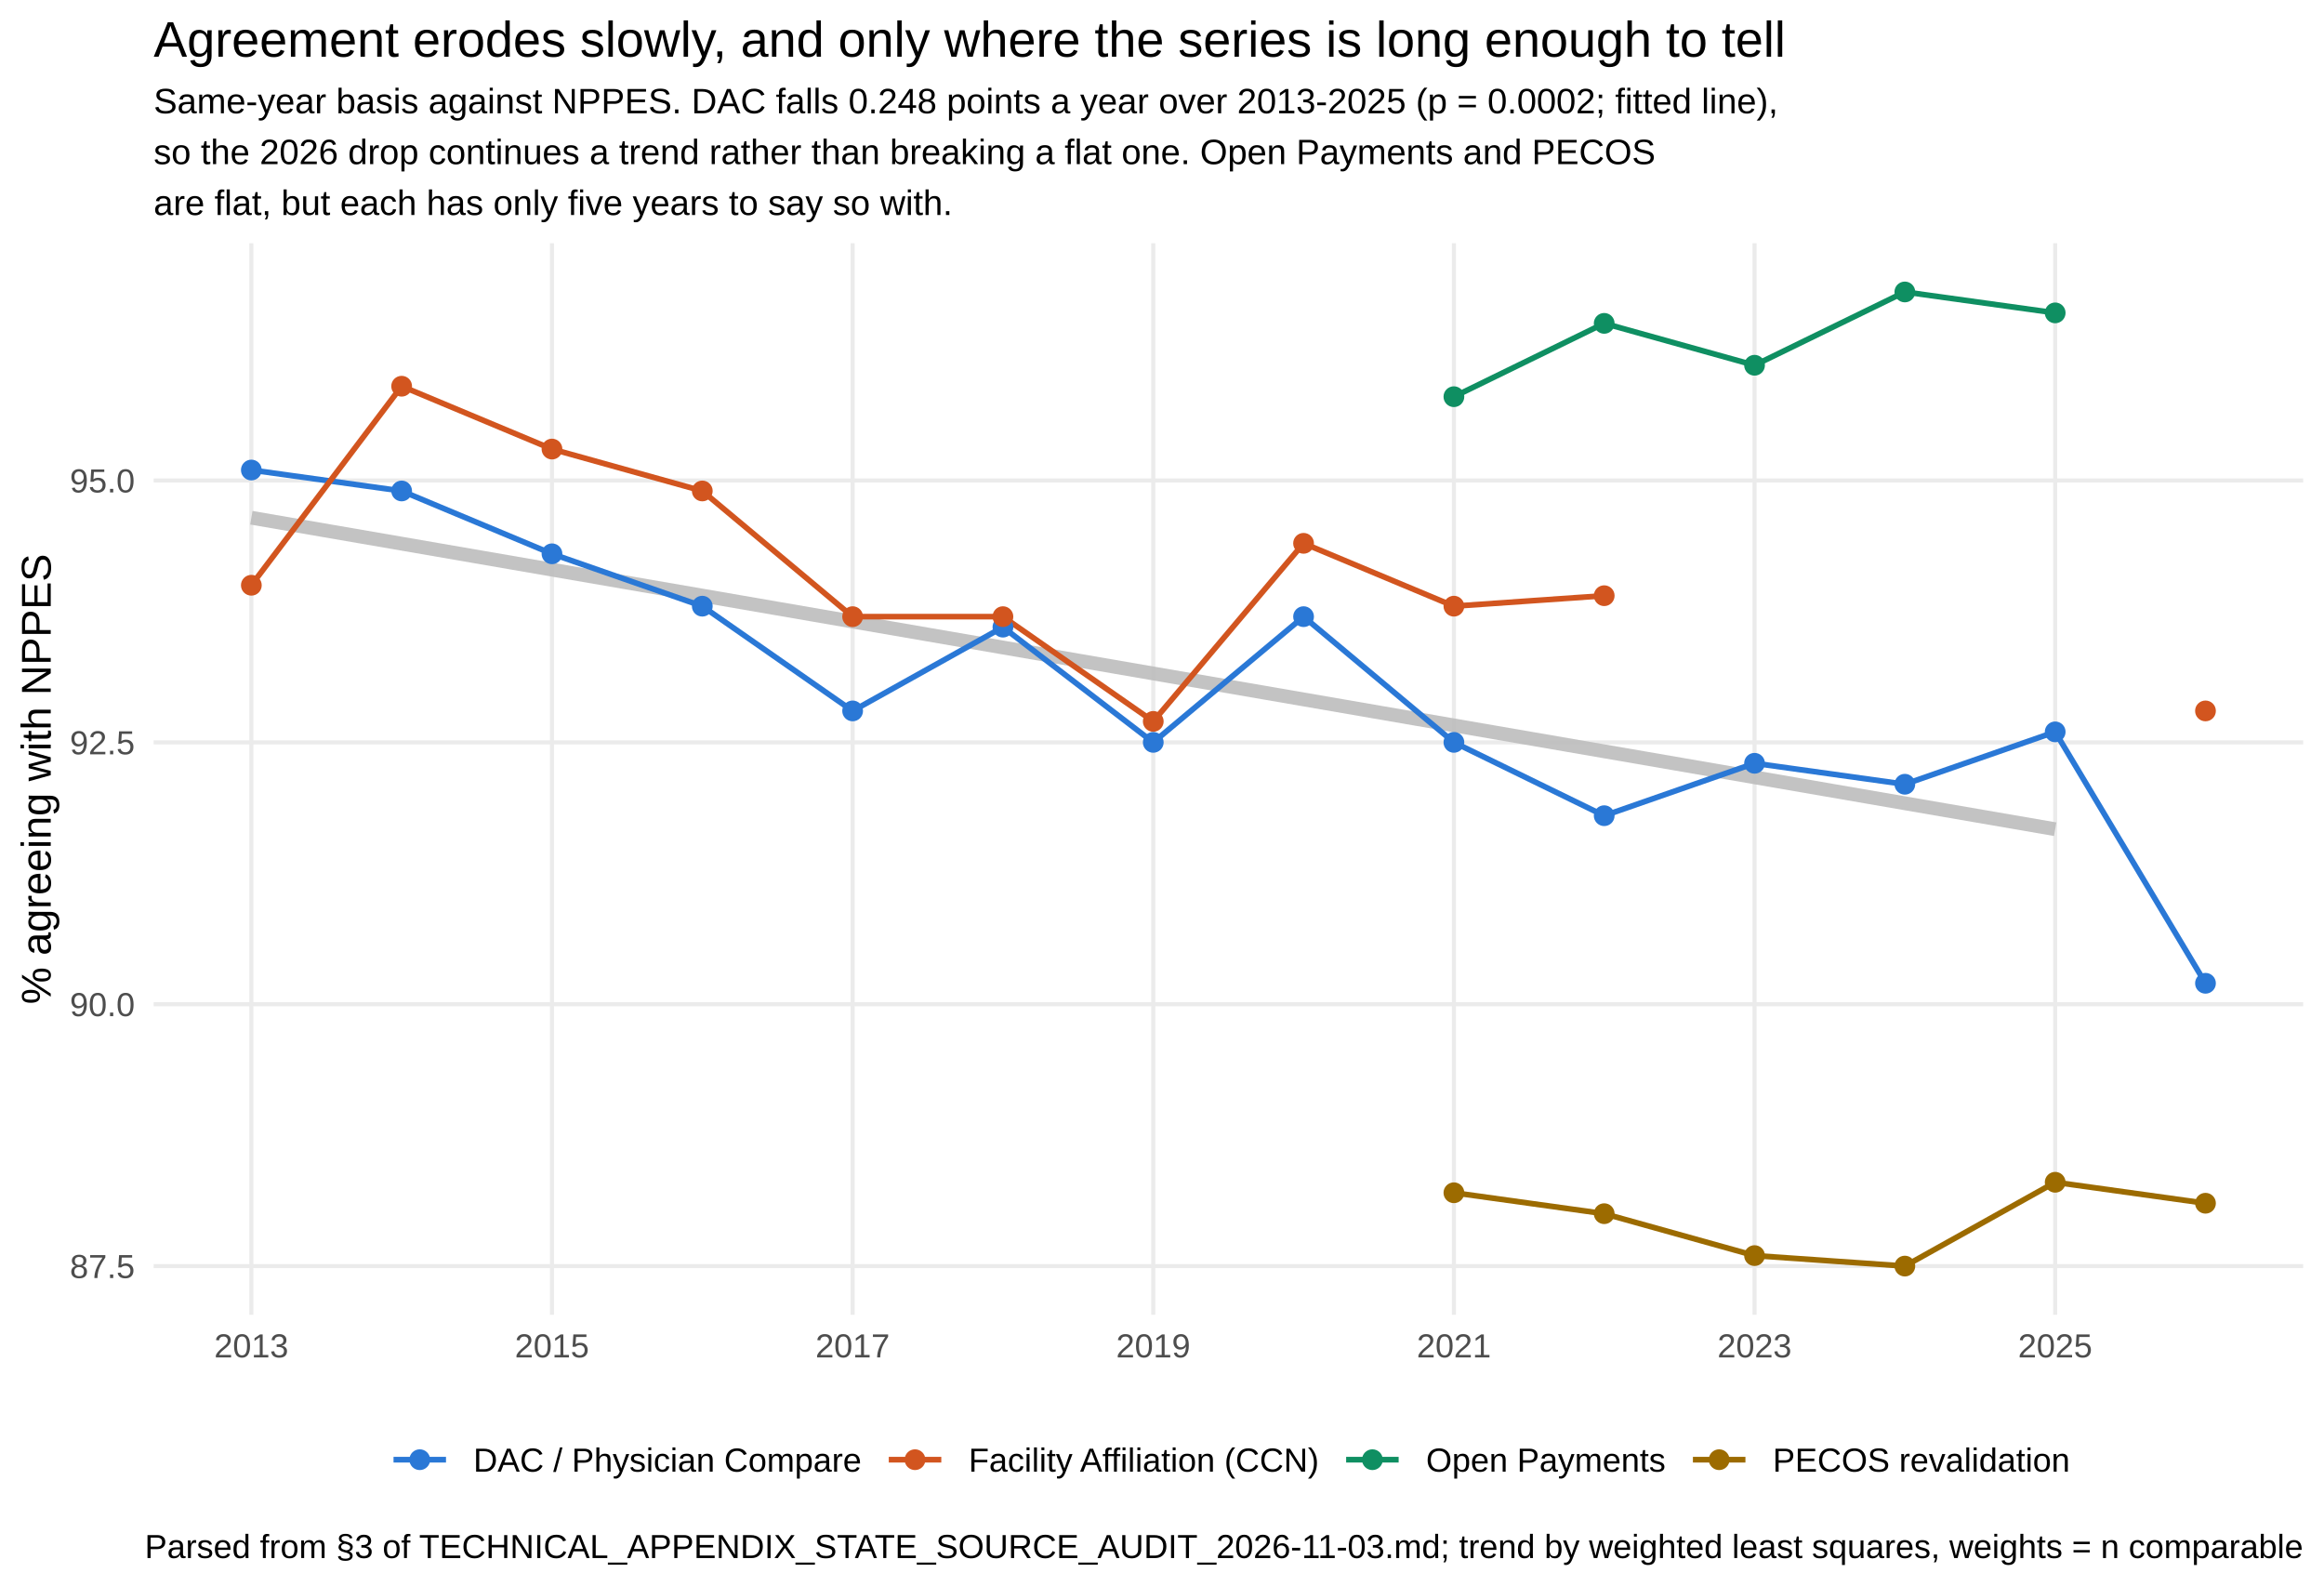
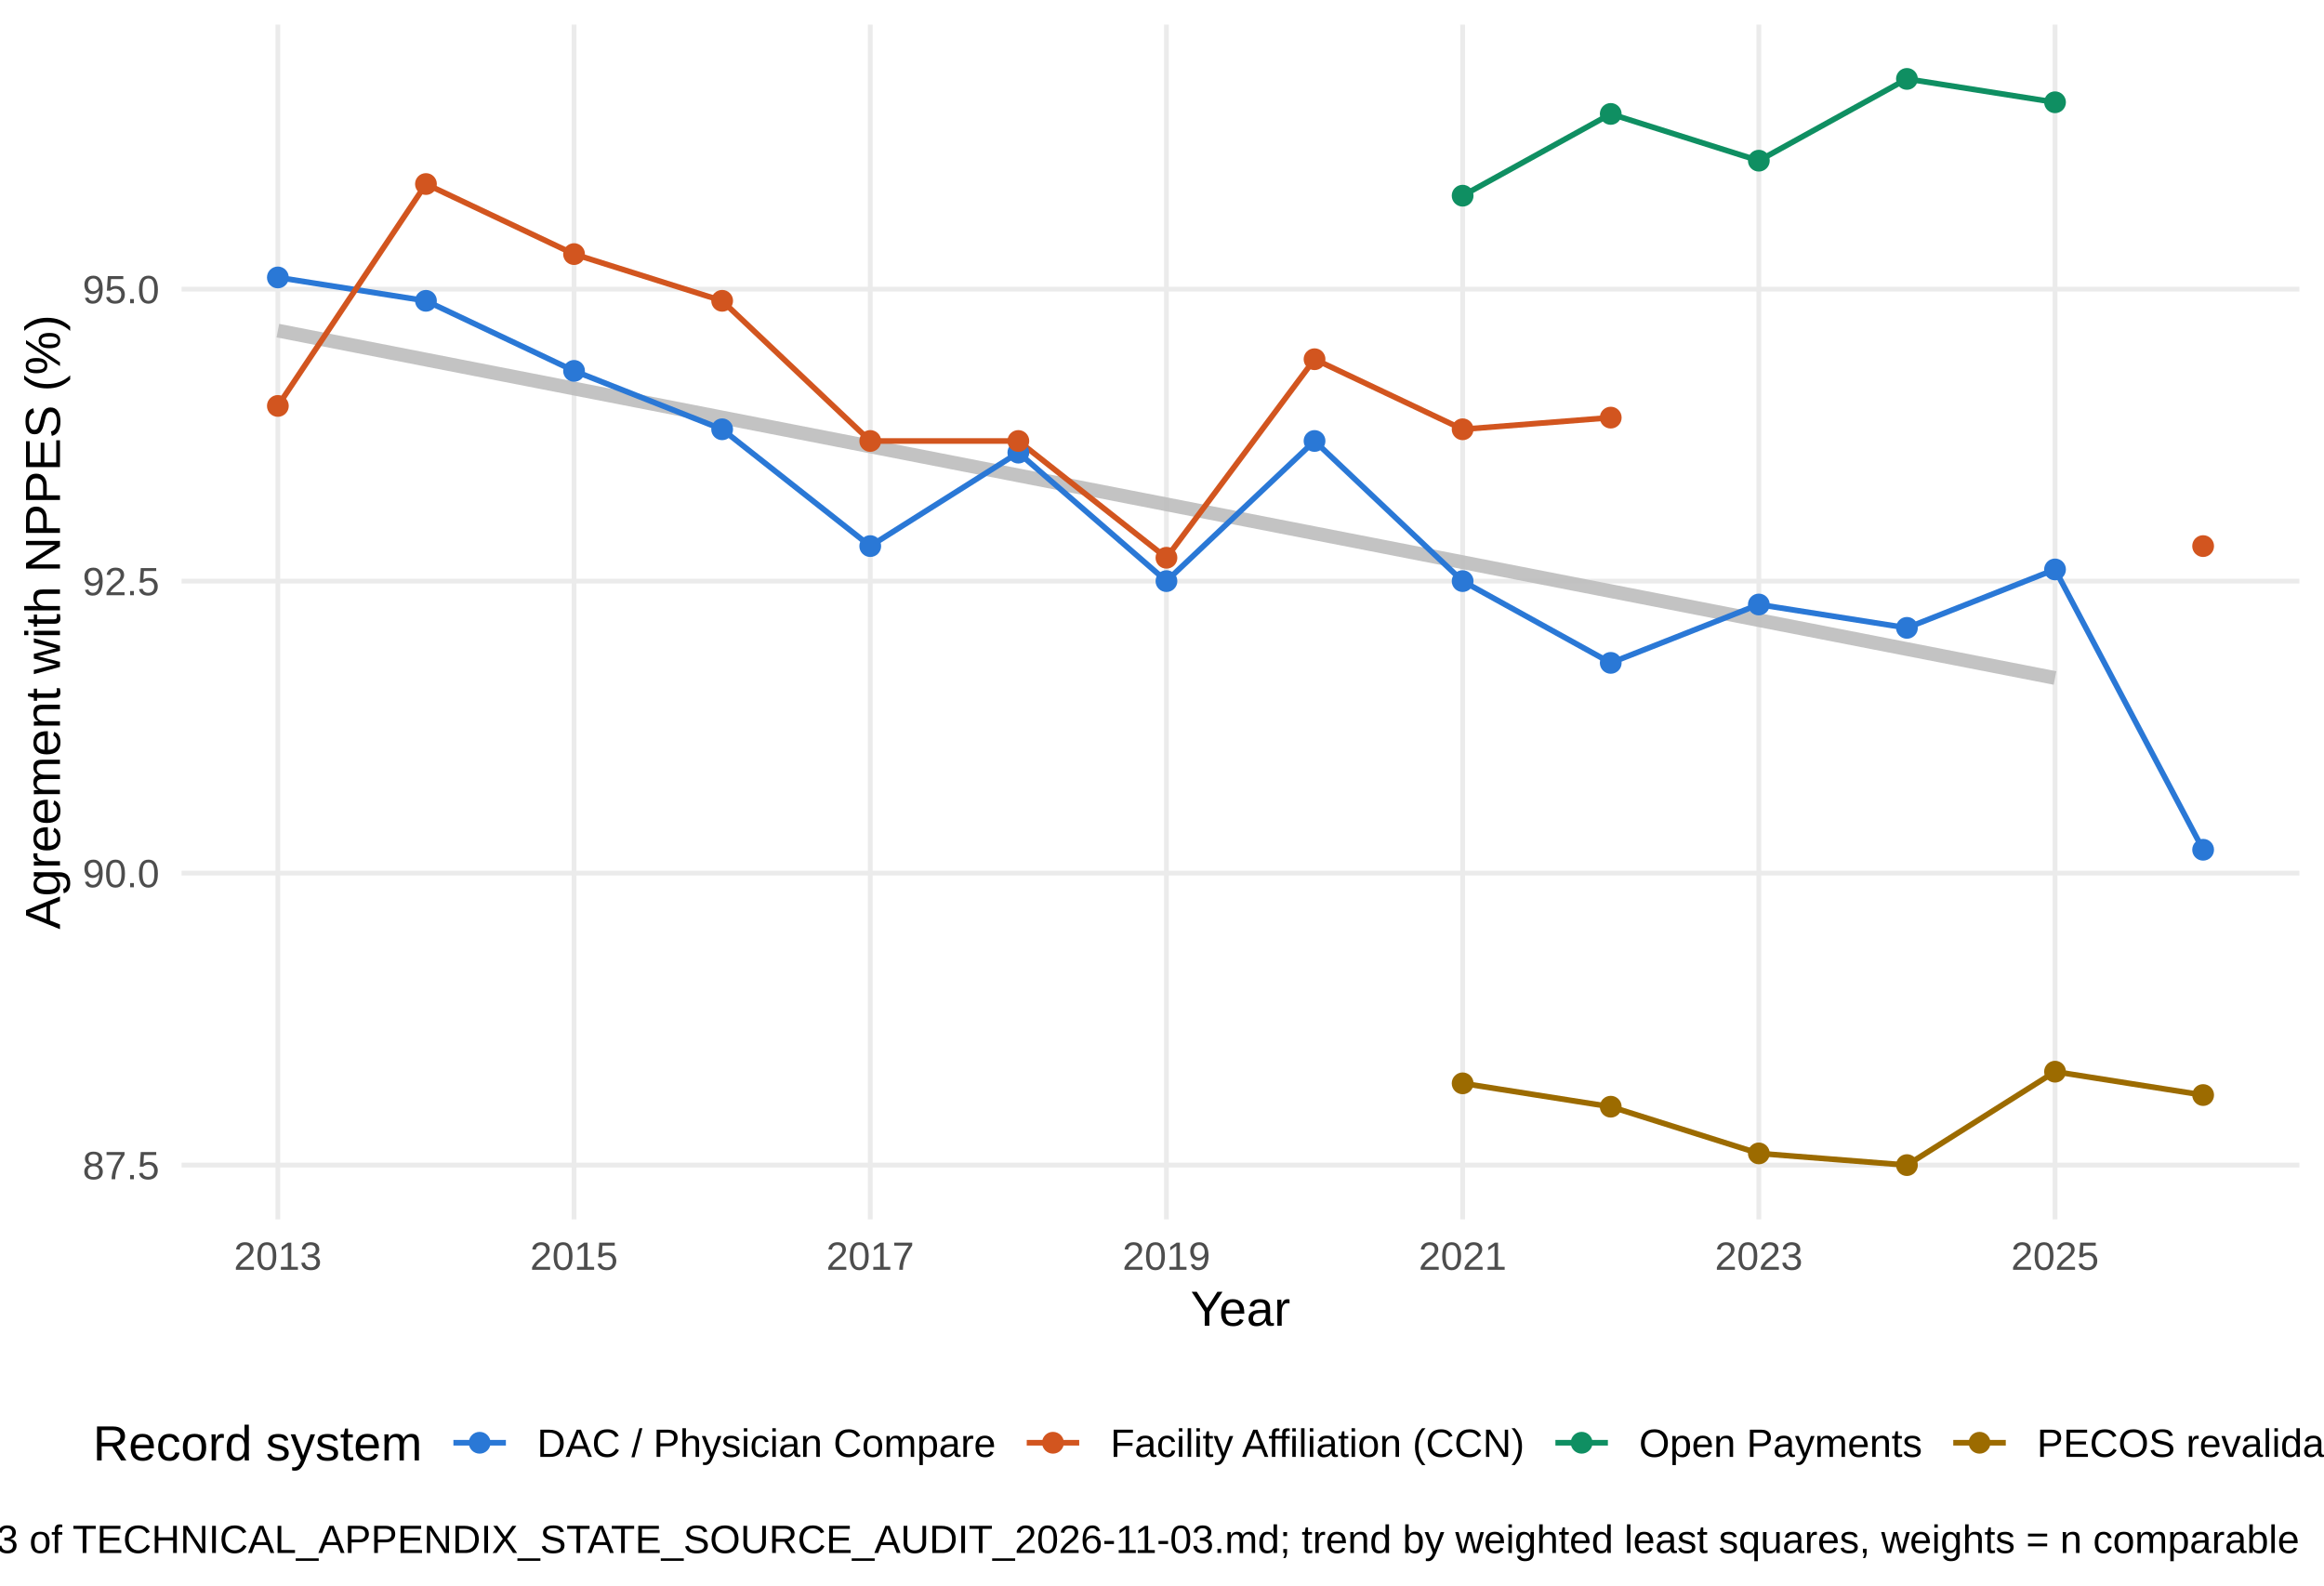
<svg xmlns="http://www.w3.org/2000/svg" width="612.00pt" height="417.60pt" viewBox="0 0 612.00 417.60">
  <g class="svglite">
    <defs>
      <style type="text/css">
    .svglite line, .svglite polyline, .svglite polygon, .svglite path, .svglite rect, .svglite circle {
      fill: none;
      stroke: #000000;
      stroke-linecap: round;
      stroke-linejoin: round;
      stroke-miterlimit: 10.00;
    }
    .svglite text {
      white-space: pre;
    }
    .svglite g.glyphgroup path {
      fill: inherit;
      stroke: none;
    }
  </style>
    </defs>
    <rect width="100%" height="100%" style="stroke: none; fill: #FFFFFF;" />
    <defs>
      <clipPath id="cpMC4wMHw2MTIuMDB8MC4wMHw0MTcuNjA=">
        <rect x="0.00" y="0.00" width="612.00" height="417.60" />
      </clipPath>
    </defs>
    <g clip-path="url(#cpMC4wMHw2MTIuMDB8MC4wMHw0MTcuNjA=)">
-       <rect x="0.00" y="0" width="612.00" height="417.60" style="stroke-width: 1.07; stroke: none; fill: #FFFFFF;" />
+       <rect x="0.00" y="0.00" width="612.00" height="417.60" style="stroke-width: 1.26; stroke: none; fill: #FFFFFF;" />
    </g>
    <defs>
-       <clipPath id="cpNDAuNDZ8NjA2LjUyfDY0LjA1fDM0Ni4yMQ==">
-         <rect x="40.46" y="64.05" width="566.07" height="282.16" />
+       <clipPath id="cpNDcuODJ8NjA1LjUyfDYuNDh8MzIxLjEw">
+         <rect x="47.82" y="6.48" width="557.70" height="314.63" />
      </clipPath>
    </defs>
-     <g clip-path="url(#cpNDAuNDZ8NjA2LjUyfDY0LjA1fDM0Ni4yMQ==)">
-       <polyline points="40.46,333.39 606.52,333.39 " style="stroke-width: 1.07; stroke: #EBEBEB; stroke-linecap: butt;" />
-       <polyline points="40.46,264.43 606.52,264.43 " style="stroke-width: 1.07; stroke: #EBEBEB; stroke-linecap: butt;" />
-       <polyline points="40.46,195.48 606.52,195.48 " style="stroke-width: 1.07; stroke: #EBEBEB; stroke-linecap: butt;" />
-       <polyline points="40.46,126.52 606.52,126.52 " style="stroke-width: 1.07; stroke: #EBEBEB; stroke-linecap: butt;" />
-       <polyline points="66.19,346.21 66.19,64.05 " style="stroke-width: 1.07; stroke: #EBEBEB; stroke-linecap: butt;" />
-       <polyline points="145.36,346.21 145.36,64.05 " style="stroke-width: 1.07; stroke: #EBEBEB; stroke-linecap: butt;" />
-       <polyline points="224.53,346.21 224.53,64.05 " style="stroke-width: 1.07; stroke: #EBEBEB; stroke-linecap: butt;" />
-       <polyline points="303.70,346.21 303.70,64.05 " style="stroke-width: 1.07; stroke: #EBEBEB; stroke-linecap: butt;" />
-       <polyline points="382.87,346.21 382.87,64.05 " style="stroke-width: 1.07; stroke: #EBEBEB; stroke-linecap: butt;" />
-       <polyline points="462.04,346.21 462.04,64.05 " style="stroke-width: 1.07; stroke: #EBEBEB; stroke-linecap: butt;" />
-       <polyline points="541.21,346.21 541.21,64.05 " style="stroke-width: 1.07; stroke: #EBEBEB; stroke-linecap: butt;" />
-       <polyline points="66.19,136.33 105.77,143.16 145.36,150.00 184.94,156.83 224.53,163.67 264.11,170.50 303.70,177.34 343.28,184.17 382.87,191.01 422.45,197.84 462.04,204.68 501.62,211.52 541.21,218.35 " style="stroke-width: 3.63; stroke: #BDBDBD; stroke-opacity: 0.90; stroke-linecap: butt;" />
-       <polyline points="66.19,123.77 105.77,129.28 145.36,145.83 184.94,159.62 224.53,187.20 264.11,165.14 303.70,195.48 343.28,162.38 382.87,195.48 422.45,214.79 462.04,200.99 501.62,206.51 541.21,192.72 580.79,258.92 " style="stroke-width: 1.49; stroke: #2A78D6; stroke-linecap: butt;" />
-       <polyline points="66.19,154.11 105.77,101.70 145.36,118.25 184.94,129.28 224.53,162.38 264.11,162.38 303.70,189.96 343.28,143.07 382.87,159.62 422.45,156.86 " style="stroke-width: 1.49; stroke: #D2551F; stroke-linecap: butt;" />
-       <polyline points="382.87,104.46 422.45,85.15 462.04,96.18 501.62,76.88 541.21,82.39 " style="stroke-width: 1.49; stroke: #0F8F62; stroke-linecap: butt;" />
-       <polyline points="382.87,314.08 422.45,319.59 462.04,330.63 501.62,333.39 541.21,311.32 580.79,316.84 " style="stroke-width: 1.49; stroke: #9C6B00; stroke-linecap: butt;" />
-       <circle cx="66.19" cy="123.77" r="2.38" style="stroke-width: 0.71; stroke: #2A78D6; fill: #2A78D6;" />
-       <circle cx="105.77" cy="129.28" r="2.38" style="stroke-width: 0.71; stroke: #2A78D6; fill: #2A78D6;" />
-       <circle cx="145.36" cy="145.83" r="2.38" style="stroke-width: 0.71; stroke: #2A78D6; fill: #2A78D6;" />
-       <circle cx="184.94" cy="159.62" r="2.38" style="stroke-width: 0.71; stroke: #2A78D6; fill: #2A78D6;" />
-       <circle cx="224.53" cy="187.20" r="2.38" style="stroke-width: 0.71; stroke: #2A78D6; fill: #2A78D6;" />
-       <circle cx="264.11" cy="165.14" r="2.38" style="stroke-width: 0.71; stroke: #2A78D6; fill: #2A78D6;" />
-       <circle cx="303.70" cy="195.48" r="2.38" style="stroke-width: 0.71; stroke: #2A78D6; fill: #2A78D6;" />
-       <circle cx="343.28" cy="162.38" r="2.38" style="stroke-width: 0.71; stroke: #2A78D6; fill: #2A78D6;" />
-       <circle cx="382.87" cy="195.48" r="2.38" style="stroke-width: 0.71; stroke: #2A78D6; fill: #2A78D6;" />
-       <circle cx="422.45" cy="214.79" r="2.38" style="stroke-width: 0.71; stroke: #2A78D6; fill: #2A78D6;" />
-       <circle cx="462.04" cy="200.99" r="2.38" style="stroke-width: 0.71; stroke: #2A78D6; fill: #2A78D6;" />
-       <circle cx="501.62" cy="206.51" r="2.38" style="stroke-width: 0.71; stroke: #2A78D6; fill: #2A78D6;" />
-       <circle cx="541.21" cy="192.72" r="2.38" style="stroke-width: 0.71; stroke: #2A78D6; fill: #2A78D6;" />
-       <circle cx="580.79" cy="258.92" r="2.38" style="stroke-width: 0.71; stroke: #2A78D6; fill: #2A78D6;" />
-       <circle cx="66.19" cy="154.11" r="2.38" style="stroke-width: 0.71; stroke: #D2551F; fill: #D2551F;" />
-       <circle cx="105.77" cy="101.70" r="2.38" style="stroke-width: 0.71; stroke: #D2551F; fill: #D2551F;" />
-       <circle cx="145.36" cy="118.25" r="2.38" style="stroke-width: 0.71; stroke: #D2551F; fill: #D2551F;" />
-       <circle cx="184.94" cy="129.28" r="2.38" style="stroke-width: 0.71; stroke: #D2551F; fill: #D2551F;" />
-       <circle cx="224.53" cy="162.38" r="2.38" style="stroke-width: 0.71; stroke: #D2551F; fill: #D2551F;" />
-       <circle cx="264.11" cy="162.38" r="2.38" style="stroke-width: 0.71; stroke: #D2551F; fill: #D2551F;" />
-       <circle cx="303.70" cy="189.96" r="2.38" style="stroke-width: 0.71; stroke: #D2551F; fill: #D2551F;" />
-       <circle cx="343.28" cy="143.07" r="2.38" style="stroke-width: 0.71; stroke: #D2551F; fill: #D2551F;" />
-       <circle cx="382.87" cy="159.62" r="2.38" style="stroke-width: 0.71; stroke: #D2551F; fill: #D2551F;" />
-       <circle cx="422.45" cy="156.86" r="2.38" style="stroke-width: 0.71; stroke: #D2551F; fill: #D2551F;" />
-       <circle cx="580.79" cy="187.20" r="2.38" style="stroke-width: 0.71; stroke: #D2551F; fill: #D2551F;" />
-       <circle cx="382.87" cy="104.46" r="2.38" style="stroke-width: 0.71; stroke: #0F8F62; fill: #0F8F62;" />
-       <circle cx="422.45" cy="85.15" r="2.38" style="stroke-width: 0.71; stroke: #0F8F62; fill: #0F8F62;" />
-       <circle cx="462.04" cy="96.18" r="2.38" style="stroke-width: 0.71; stroke: #0F8F62; fill: #0F8F62;" />
-       <circle cx="501.62" cy="76.88" r="2.38" style="stroke-width: 0.71; stroke: #0F8F62; fill: #0F8F62;" />
-       <circle cx="541.21" cy="82.39" r="2.38" style="stroke-width: 0.71; stroke: #0F8F62; fill: #0F8F62;" />
-       <circle cx="382.87" cy="314.08" r="2.38" style="stroke-width: 0.71; stroke: #9C6B00; fill: #9C6B00;" />
-       <circle cx="422.45" cy="319.59" r="2.38" style="stroke-width: 0.71; stroke: #9C6B00; fill: #9C6B00;" />
-       <circle cx="462.04" cy="330.63" r="2.38" style="stroke-width: 0.71; stroke: #9C6B00; fill: #9C6B00;" />
-       <circle cx="501.62" cy="333.39" r="2.38" style="stroke-width: 0.71; stroke: #9C6B00; fill: #9C6B00;" />
-       <circle cx="541.21" cy="311.32" r="2.38" style="stroke-width: 0.71; stroke: #9C6B00; fill: #9C6B00;" />
-       <circle cx="580.79" cy="316.84" r="2.38" style="stroke-width: 0.71; stroke: #9C6B00; fill: #9C6B00;" />
+     <g clip-path="url(#cpNDcuODJ8NjA1LjUyfDYuNDh8MzIxLjEw)">
+       <polyline points="47.82,306.80 605.52,306.80 " style="stroke-width: 1.26; stroke: #EBEBEB; stroke-linecap: butt;" />
+       <polyline points="47.82,229.91 605.52,229.91 " style="stroke-width: 1.26; stroke: #EBEBEB; stroke-linecap: butt;" />
+       <polyline points="47.82,153.02 605.52,153.02 " style="stroke-width: 1.26; stroke: #EBEBEB; stroke-linecap: butt;" />
+       <polyline points="47.82,76.14 605.52,76.14 " style="stroke-width: 1.26; stroke: #EBEBEB; stroke-linecap: butt;" />
+       <polyline points="73.17,321.10 73.17,6.48 " style="stroke-width: 1.26; stroke: #EBEBEB; stroke-linecap: butt;" />
+       <polyline points="151.17,321.10 151.17,6.48 " style="stroke-width: 1.26; stroke: #EBEBEB; stroke-linecap: butt;" />
+       <polyline points="229.17,321.10 229.17,6.48 " style="stroke-width: 1.26; stroke: #EBEBEB; stroke-linecap: butt;" />
+       <polyline points="307.17,321.10 307.17,6.48 " style="stroke-width: 1.26; stroke: #EBEBEB; stroke-linecap: butt;" />
+       <polyline points="385.17,321.10 385.17,6.48 " style="stroke-width: 1.26; stroke: #EBEBEB; stroke-linecap: butt;" />
+       <polyline points="463.17,321.10 463.17,6.48 " style="stroke-width: 1.26; stroke: #EBEBEB; stroke-linecap: butt;" />
+       <polyline points="541.17,321.10 541.17,6.48 " style="stroke-width: 1.26; stroke: #EBEBEB; stroke-linecap: butt;" />
+       <polyline points="73.17,87.06 112.17,94.69 151.17,102.31 190.17,109.93 229.17,117.55 268.17,125.18 307.17,132.80 346.17,140.42 385.17,148.04 424.17,155.66 463.17,163.29 502.17,170.91 541.17,178.53 " style="stroke-width: 3.63; stroke: #BDBDBD; stroke-opacity: 0.90; stroke-linecap: butt;" />
+       <polyline points="73.17,73.06 112.17,79.21 151.17,97.66 190.17,113.04 229.17,143.80 268.17,119.19 307.17,153.02 346.17,116.12 385.17,153.02 424.17,174.55 463.17,159.18 502.17,165.33 541.17,149.95 580.17,223.76 " style="stroke-width: 1.49; stroke: #2A78D6; stroke-linecap: butt;" />
+       <polyline points="73.17,106.89 112.17,48.46 151.17,66.91 190.17,79.21 229.17,116.12 268.17,116.12 307.17,146.87 346.17,94.59 385.17,113.04 424.17,109.97 " style="stroke-width: 1.49; stroke: #D2551F; stroke-linecap: butt;" />
+       <polyline points="385.17,51.53 424.17,30.00 463.17,42.31 502.17,20.78 541.17,26.93 " style="stroke-width: 1.49; stroke: #0F8F62; stroke-linecap: butt;" />
+       <polyline points="385.17,285.27 424.17,291.42 463.17,303.72 502.17,306.80 541.17,282.20 580.17,288.35 " style="stroke-width: 1.49; stroke: #9C6B00; stroke-linecap: butt;" />
+       <circle cx="73.17" cy="73.06" r="2.45" style="stroke-width: 0.84; stroke: #2A78D6; fill: #2A78D6;" />
+       <circle cx="112.17" cy="79.21" r="2.45" style="stroke-width: 0.84; stroke: #2A78D6; fill: #2A78D6;" />
+       <circle cx="151.17" cy="97.66" r="2.45" style="stroke-width: 0.84; stroke: #2A78D6; fill: #2A78D6;" />
+       <circle cx="190.17" cy="113.04" r="2.45" style="stroke-width: 0.84; stroke: #2A78D6; fill: #2A78D6;" />
+       <circle cx="229.17" cy="143.80" r="2.45" style="stroke-width: 0.84; stroke: #2A78D6; fill: #2A78D6;" />
+       <circle cx="268.17" cy="119.19" r="2.45" style="stroke-width: 0.84; stroke: #2A78D6; fill: #2A78D6;" />
+       <circle cx="307.17" cy="153.02" r="2.45" style="stroke-width: 0.84; stroke: #2A78D6; fill: #2A78D6;" />
+       <circle cx="346.17" cy="116.12" r="2.45" style="stroke-width: 0.84; stroke: #2A78D6; fill: #2A78D6;" />
+       <circle cx="385.17" cy="153.02" r="2.45" style="stroke-width: 0.84; stroke: #2A78D6; fill: #2A78D6;" />
+       <circle cx="424.17" cy="174.55" r="2.45" style="stroke-width: 0.84; stroke: #2A78D6; fill: #2A78D6;" />
+       <circle cx="463.17" cy="159.18" r="2.45" style="stroke-width: 0.84; stroke: #2A78D6; fill: #2A78D6;" />
+       <circle cx="502.17" cy="165.33" r="2.45" style="stroke-width: 0.84; stroke: #2A78D6; fill: #2A78D6;" />
+       <circle cx="541.17" cy="149.95" r="2.45" style="stroke-width: 0.84; stroke: #2A78D6; fill: #2A78D6;" />
+       <circle cx="580.17" cy="223.76" r="2.45" style="stroke-width: 0.84; stroke: #2A78D6; fill: #2A78D6;" />
+       <circle cx="73.17" cy="106.89" r="2.45" style="stroke-width: 0.84; stroke: #D2551F; fill: #D2551F;" />
+       <circle cx="112.17" cy="48.46" r="2.45" style="stroke-width: 0.84; stroke: #D2551F; fill: #D2551F;" />
+       <circle cx="151.17" cy="66.91" r="2.45" style="stroke-width: 0.84; stroke: #D2551F; fill: #D2551F;" />
+       <circle cx="190.17" cy="79.21" r="2.45" style="stroke-width: 0.84; stroke: #D2551F; fill: #D2551F;" />
+       <circle cx="229.17" cy="116.12" r="2.45" style="stroke-width: 0.84; stroke: #D2551F; fill: #D2551F;" />
+       <circle cx="268.17" cy="116.12" r="2.45" style="stroke-width: 0.84; stroke: #D2551F; fill: #D2551F;" />
+       <circle cx="307.17" cy="146.87" r="2.45" style="stroke-width: 0.84; stroke: #D2551F; fill: #D2551F;" />
+       <circle cx="346.17" cy="94.59" r="2.45" style="stroke-width: 0.84; stroke: #D2551F; fill: #D2551F;" />
+       <circle cx="385.17" cy="113.04" r="2.45" style="stroke-width: 0.84; stroke: #D2551F; fill: #D2551F;" />
+       <circle cx="424.17" cy="109.97" r="2.45" style="stroke-width: 0.84; stroke: #D2551F; fill: #D2551F;" />
+       <circle cx="580.17" cy="143.80" r="2.45" style="stroke-width: 0.84; stroke: #D2551F; fill: #D2551F;" />
+       <circle cx="385.17" cy="51.53" r="2.45" style="stroke-width: 0.84; stroke: #0F8F62; fill: #0F8F62;" />
+       <circle cx="424.17" cy="30.00" r="2.45" style="stroke-width: 0.84; stroke: #0F8F62; fill: #0F8F62;" />
+       <circle cx="463.17" cy="42.31" r="2.45" style="stroke-width: 0.84; stroke: #0F8F62; fill: #0F8F62;" />
+       <circle cx="502.17" cy="20.78" r="2.45" style="stroke-width: 0.84; stroke: #0F8F62; fill: #0F8F62;" />
+       <circle cx="541.17" cy="26.93" r="2.45" style="stroke-width: 0.84; stroke: #0F8F62; fill: #0F8F62;" />
+       <circle cx="385.17" cy="285.27" r="2.45" style="stroke-width: 0.84; stroke: #9C6B00; fill: #9C6B00;" />
+       <circle cx="424.17" cy="291.42" r="2.45" style="stroke-width: 0.84; stroke: #9C6B00; fill: #9C6B00;" />
+       <circle cx="463.17" cy="303.72" r="2.45" style="stroke-width: 0.84; stroke: #9C6B00; fill: #9C6B00;" />
+       <circle cx="502.17" cy="306.80" r="2.45" style="stroke-width: 0.84; stroke: #9C6B00; fill: #9C6B00;" />
+       <circle cx="541.17" cy="282.20" r="2.45" style="stroke-width: 0.84; stroke: #9C6B00; fill: #9C6B00;" />
+       <circle cx="580.17" cy="288.35" r="2.45" style="stroke-width: 0.84; stroke: #9C6B00; fill: #9C6B00;" />
    </g>
    <g clip-path="url(#cpMC4wMHw2MTIuMDB8MC4wMHw0MTcuNjA=)">
-       <text x="35.52" y="336.54" text-anchor="end" style="font-size: 8.80px;fill: #4D4D4D; font-family: &quot;Arial&quot;;" textLength="17.11px" lengthAdjust="spacingAndGlyphs">87.5</text>
-       <text x="35.52" y="267.58" text-anchor="end" style="font-size: 8.80px;fill: #4D4D4D; font-family: &quot;Arial&quot;;" textLength="17.11px" lengthAdjust="spacingAndGlyphs">90.0</text>
-       <text x="35.52" y="198.63" text-anchor="end" style="font-size: 8.80px;fill: #4D4D4D; font-family: &quot;Arial&quot;;" textLength="17.11px" lengthAdjust="spacingAndGlyphs">92.5</text>
-       <text x="35.52" y="129.67" text-anchor="end" style="font-size: 8.80px;fill: #4D4D4D; font-family: &quot;Arial&quot;;" textLength="17.11px" lengthAdjust="spacingAndGlyphs">95.0</text>
-       <text x="66.19" y="357.44" text-anchor="middle" style="font-size: 8.80px;fill: #4D4D4D; font-family: &quot;Arial&quot;;" textLength="19.56px" lengthAdjust="spacingAndGlyphs">2013</text>
-       <text x="145.36" y="357.44" text-anchor="middle" style="font-size: 8.80px;fill: #4D4D4D; font-family: &quot;Arial&quot;;" textLength="19.56px" lengthAdjust="spacingAndGlyphs">2015</text>
-       <text x="224.53" y="357.44" text-anchor="middle" style="font-size: 8.80px;fill: #4D4D4D; font-family: &quot;Arial&quot;;" textLength="19.56px" lengthAdjust="spacingAndGlyphs">2017</text>
-       <text x="303.70" y="357.44" text-anchor="middle" style="font-size: 8.80px;fill: #4D4D4D; font-family: &quot;Arial&quot;;" textLength="19.56px" lengthAdjust="spacingAndGlyphs">2019</text>
-       <text x="382.87" y="357.44" text-anchor="middle" style="font-size: 8.80px;fill: #4D4D4D; font-family: &quot;Arial&quot;;" textLength="19.56px" lengthAdjust="spacingAndGlyphs">2021</text>
-       <text x="462.04" y="357.44" text-anchor="middle" style="font-size: 8.80px;fill: #4D4D4D; font-family: &quot;Arial&quot;;" textLength="19.56px" lengthAdjust="spacingAndGlyphs">2023</text>
-       <text x="541.21" y="357.44" text-anchor="middle" style="font-size: 8.80px;fill: #4D4D4D; font-family: &quot;Arial&quot;;" textLength="19.56px" lengthAdjust="spacingAndGlyphs">2025</text>
-       <text transform="translate(13.36,205.13) rotate(-90)" text-anchor="middle" style="font-size: 11.00px; font-family: &quot;Arial&quot;;" textLength="118.69px" lengthAdjust="spacingAndGlyphs">% agreeing with NPPES</text>
-       <line x1="103.63" y1="384.37" x2="117.45" y2="384.37" style="stroke-width: 1.49; stroke: #2A78D6; stroke-linecap: butt;" />
-       <circle cx="110.54" cy="384.37" r="2.38" style="stroke-width: 0.71; stroke: #2A78D6; fill: #2A78D6;" />
-       <line x1="234.05" y1="384.37" x2="247.88" y2="384.37" style="stroke-width: 1.49; stroke: #D2551F; stroke-linecap: butt;" />
-       <circle cx="240.96" cy="384.37" r="2.38" style="stroke-width: 0.71; stroke: #D2551F; fill: #D2551F;" />
-       <line x1="354.49" y1="384.37" x2="368.32" y2="384.37" style="stroke-width: 1.49; stroke: #0F8F62; stroke-linecap: butt;" />
-       <circle cx="361.41" cy="384.37" r="2.38" style="stroke-width: 0.71; stroke: #0F8F62; fill: #0F8F62;" />
-       <line x1="445.81" y1="384.37" x2="459.64" y2="384.37" style="stroke-width: 1.49; stroke: #9C6B00; stroke-linecap: butt;" />
-       <circle cx="452.72" cy="384.37" r="2.38" style="stroke-width: 0.71; stroke: #9C6B00; fill: #9C6B00;" />
-       <text x="124.66" y="387.52" style="font-size: 8.80px; font-family: &quot;Arial&quot;;" textLength="102.19px" lengthAdjust="spacingAndGlyphs">DAC / Physician Compare</text>
-       <text x="255.08" y="387.52" style="font-size: 8.80px; font-family: &quot;Arial&quot;;" textLength="92.20px" lengthAdjust="spacingAndGlyphs">Facility Affiliation (CCN)</text>
-       <text x="375.53" y="387.52" style="font-size: 8.80px; font-family: &quot;Arial&quot;;" textLength="63.08px" lengthAdjust="spacingAndGlyphs">Open Payments</text>
-       <text x="466.84" y="387.52" style="font-size: 8.80px; font-family: &quot;Arial&quot;;" textLength="78.23px" lengthAdjust="spacingAndGlyphs">PECOS revalidation</text>
-       <text x="40.46" y="29.83" style="font-size: 9.30px; font-family: &quot;Arial&quot;;" textLength="427.61px" lengthAdjust="spacingAndGlyphs">Same-year basis against NPPES. DAC falls 0.248 points a year over 2013-2025 (p = 0.0002; fitted line),</text>
-       <text x="40.46" y="43.22" style="font-size: 9.30px; font-family: &quot;Arial&quot;;" textLength="395.36px" lengthAdjust="spacingAndGlyphs">so the 2026 drop continues a trend rather than breaking a flat one. Open Payments and PECOS</text>
-       <text x="40.46" y="56.61" style="font-size: 9.30px; font-family: &quot;Arial&quot;;" textLength="210.31px" lengthAdjust="spacingAndGlyphs">are flat, but each has only five years to say so with.</text>
-       <text x="40.46" y="14.93" style="font-size: 13.20px; font-family: &quot;Arial&quot;;" textLength="429.06px" lengthAdjust="spacingAndGlyphs">Agreement erodes slowly, and only where the series is long enough to tell</text>
-       <text x="606.52" y="410.27" text-anchor="end" style="font-size: 8.80px; font-family: &quot;Arial&quot;;" textLength="568.17px" lengthAdjust="spacingAndGlyphs">Parsed from §3 of TECHNICAL_APPENDIX_STATE_SOURCE_AUDIT_2026-11-03.md; trend by weighted least squares, weights = n comparable</text>
+       <text x="41.99" y="310.52" text-anchor="end" style="font-size: 10.40px;fill: #4D4D4D; font-family: &quot;Arial&quot;;" textLength="20.23px" lengthAdjust="spacingAndGlyphs">87.5</text>
+       <text x="41.99" y="233.63" text-anchor="end" style="font-size: 10.40px;fill: #4D4D4D; font-family: &quot;Arial&quot;;" textLength="20.23px" lengthAdjust="spacingAndGlyphs">90.0</text>
+       <text x="41.99" y="156.74" text-anchor="end" style="font-size: 10.40px;fill: #4D4D4D; font-family: &quot;Arial&quot;;" textLength="20.23px" lengthAdjust="spacingAndGlyphs">92.5</text>
+       <text x="41.99" y="79.86" text-anchor="end" style="font-size: 10.40px;fill: #4D4D4D; font-family: &quot;Arial&quot;;" textLength="20.23px" lengthAdjust="spacingAndGlyphs">95.0</text>
+       <text x="73.17" y="334.37" text-anchor="middle" style="font-size: 10.40px;fill: #4D4D4D; font-family: &quot;Arial&quot;;" textLength="23.12px" lengthAdjust="spacingAndGlyphs">2013</text>
+       <text x="151.17" y="334.37" text-anchor="middle" style="font-size: 10.40px;fill: #4D4D4D; font-family: &quot;Arial&quot;;" textLength="23.12px" lengthAdjust="spacingAndGlyphs">2015</text>
+       <text x="229.17" y="334.37" text-anchor="middle" style="font-size: 10.40px;fill: #4D4D4D; font-family: &quot;Arial&quot;;" textLength="23.12px" lengthAdjust="spacingAndGlyphs">2017</text>
+       <text x="307.17" y="334.37" text-anchor="middle" style="font-size: 10.40px;fill: #4D4D4D; font-family: &quot;Arial&quot;;" textLength="23.12px" lengthAdjust="spacingAndGlyphs">2019</text>
+       <text x="385.17" y="334.37" text-anchor="middle" style="font-size: 10.40px;fill: #4D4D4D; font-family: &quot;Arial&quot;;" textLength="23.12px" lengthAdjust="spacingAndGlyphs">2021</text>
+       <text x="463.17" y="334.37" text-anchor="middle" style="font-size: 10.40px;fill: #4D4D4D; font-family: &quot;Arial&quot;;" textLength="23.12px" lengthAdjust="spacingAndGlyphs">2023</text>
+       <text x="541.17" y="334.37" text-anchor="middle" style="font-size: 10.40px;fill: #4D4D4D; font-family: &quot;Arial&quot;;" textLength="23.12px" lengthAdjust="spacingAndGlyphs">2025</text>
+       <text x="326.67" y="349.10" text-anchor="middle" style="font-size: 13.00px; font-family: &quot;Arial&quot;;" textLength="26.28px" lengthAdjust="spacingAndGlyphs">Year</text>
+       <text transform="translate(15.79,163.79) rotate(-90)" text-anchor="middle" style="font-size: 13.00px; font-family: &quot;Arial&quot;;" textLength="161.86px" lengthAdjust="spacingAndGlyphs">Agreement with NPPES (%)</text>
+       <text x="24.49" y="384.56" style="font-size: 13.00px; font-family: &quot;Arial&quot;;" textLength="86.70px" lengthAdjust="spacingAndGlyphs">Record system</text>
+       <line x1="119.40" y1="379.91" x2="133.22" y2="379.91" style="stroke-width: 1.49; stroke: #2A78D6; stroke-linecap: butt;" />
+       <circle cx="126.31" cy="379.91" r="2.45" style="stroke-width: 0.84; stroke: #2A78D6; fill: #2A78D6;" />
+       <line x1="270.38" y1="379.91" x2="284.20" y2="379.91" style="stroke-width: 1.49; stroke: #D2551F; stroke-linecap: butt;" />
+       <circle cx="277.29" cy="379.91" r="2.45" style="stroke-width: 0.84; stroke: #D2551F; fill: #D2551F;" />
+       <line x1="409.60" y1="379.91" x2="423.42" y2="379.91" style="stroke-width: 1.49; stroke: #0F8F62; stroke-linecap: butt;" />
+       <circle cx="416.51" cy="379.91" r="2.45" style="stroke-width: 0.84; stroke: #0F8F62; fill: #0F8F62;" />
+       <line x1="514.37" y1="379.91" x2="528.20" y2="379.91" style="stroke-width: 1.49; stroke: #9C6B00; stroke-linecap: butt;" />
+       <circle cx="521.29" cy="379.91" r="2.45" style="stroke-width: 0.84; stroke: #9C6B00; fill: #9C6B00;" />
+       <text x="141.43" y="383.63" style="font-size: 10.40px; font-family: &quot;Arial&quot;;" textLength="120.75px" lengthAdjust="spacingAndGlyphs">DAC / Physician Compare</text>
+       <text x="292.41" y="383.63" style="font-size: 10.40px; font-family: &quot;Arial&quot;;" textLength="108.98px" lengthAdjust="spacingAndGlyphs">Facility Affiliation (CCN)</text>
+       <text x="431.62" y="383.63" style="font-size: 10.40px; font-family: &quot;Arial&quot;;" textLength="74.55px" lengthAdjust="spacingAndGlyphs">Open Payments</text>
+       <text x="536.40" y="383.63" style="font-size: 10.40px; font-family: &quot;Arial&quot;;" textLength="92.45px" lengthAdjust="spacingAndGlyphs">PECOS revalidation</text>
+       <text x="605.52" y="408.94" text-anchor="end" style="font-size: 10.40px; font-family: &quot;Arial&quot;;" textLength="671.45px" lengthAdjust="spacingAndGlyphs">Parsed from §3 of TECHNICAL_APPENDIX_STATE_SOURCE_AUDIT_2026-11-03.md; trend by weighted least squares, weights = n comparable</text>
    </g>
  </g>
</svg>
